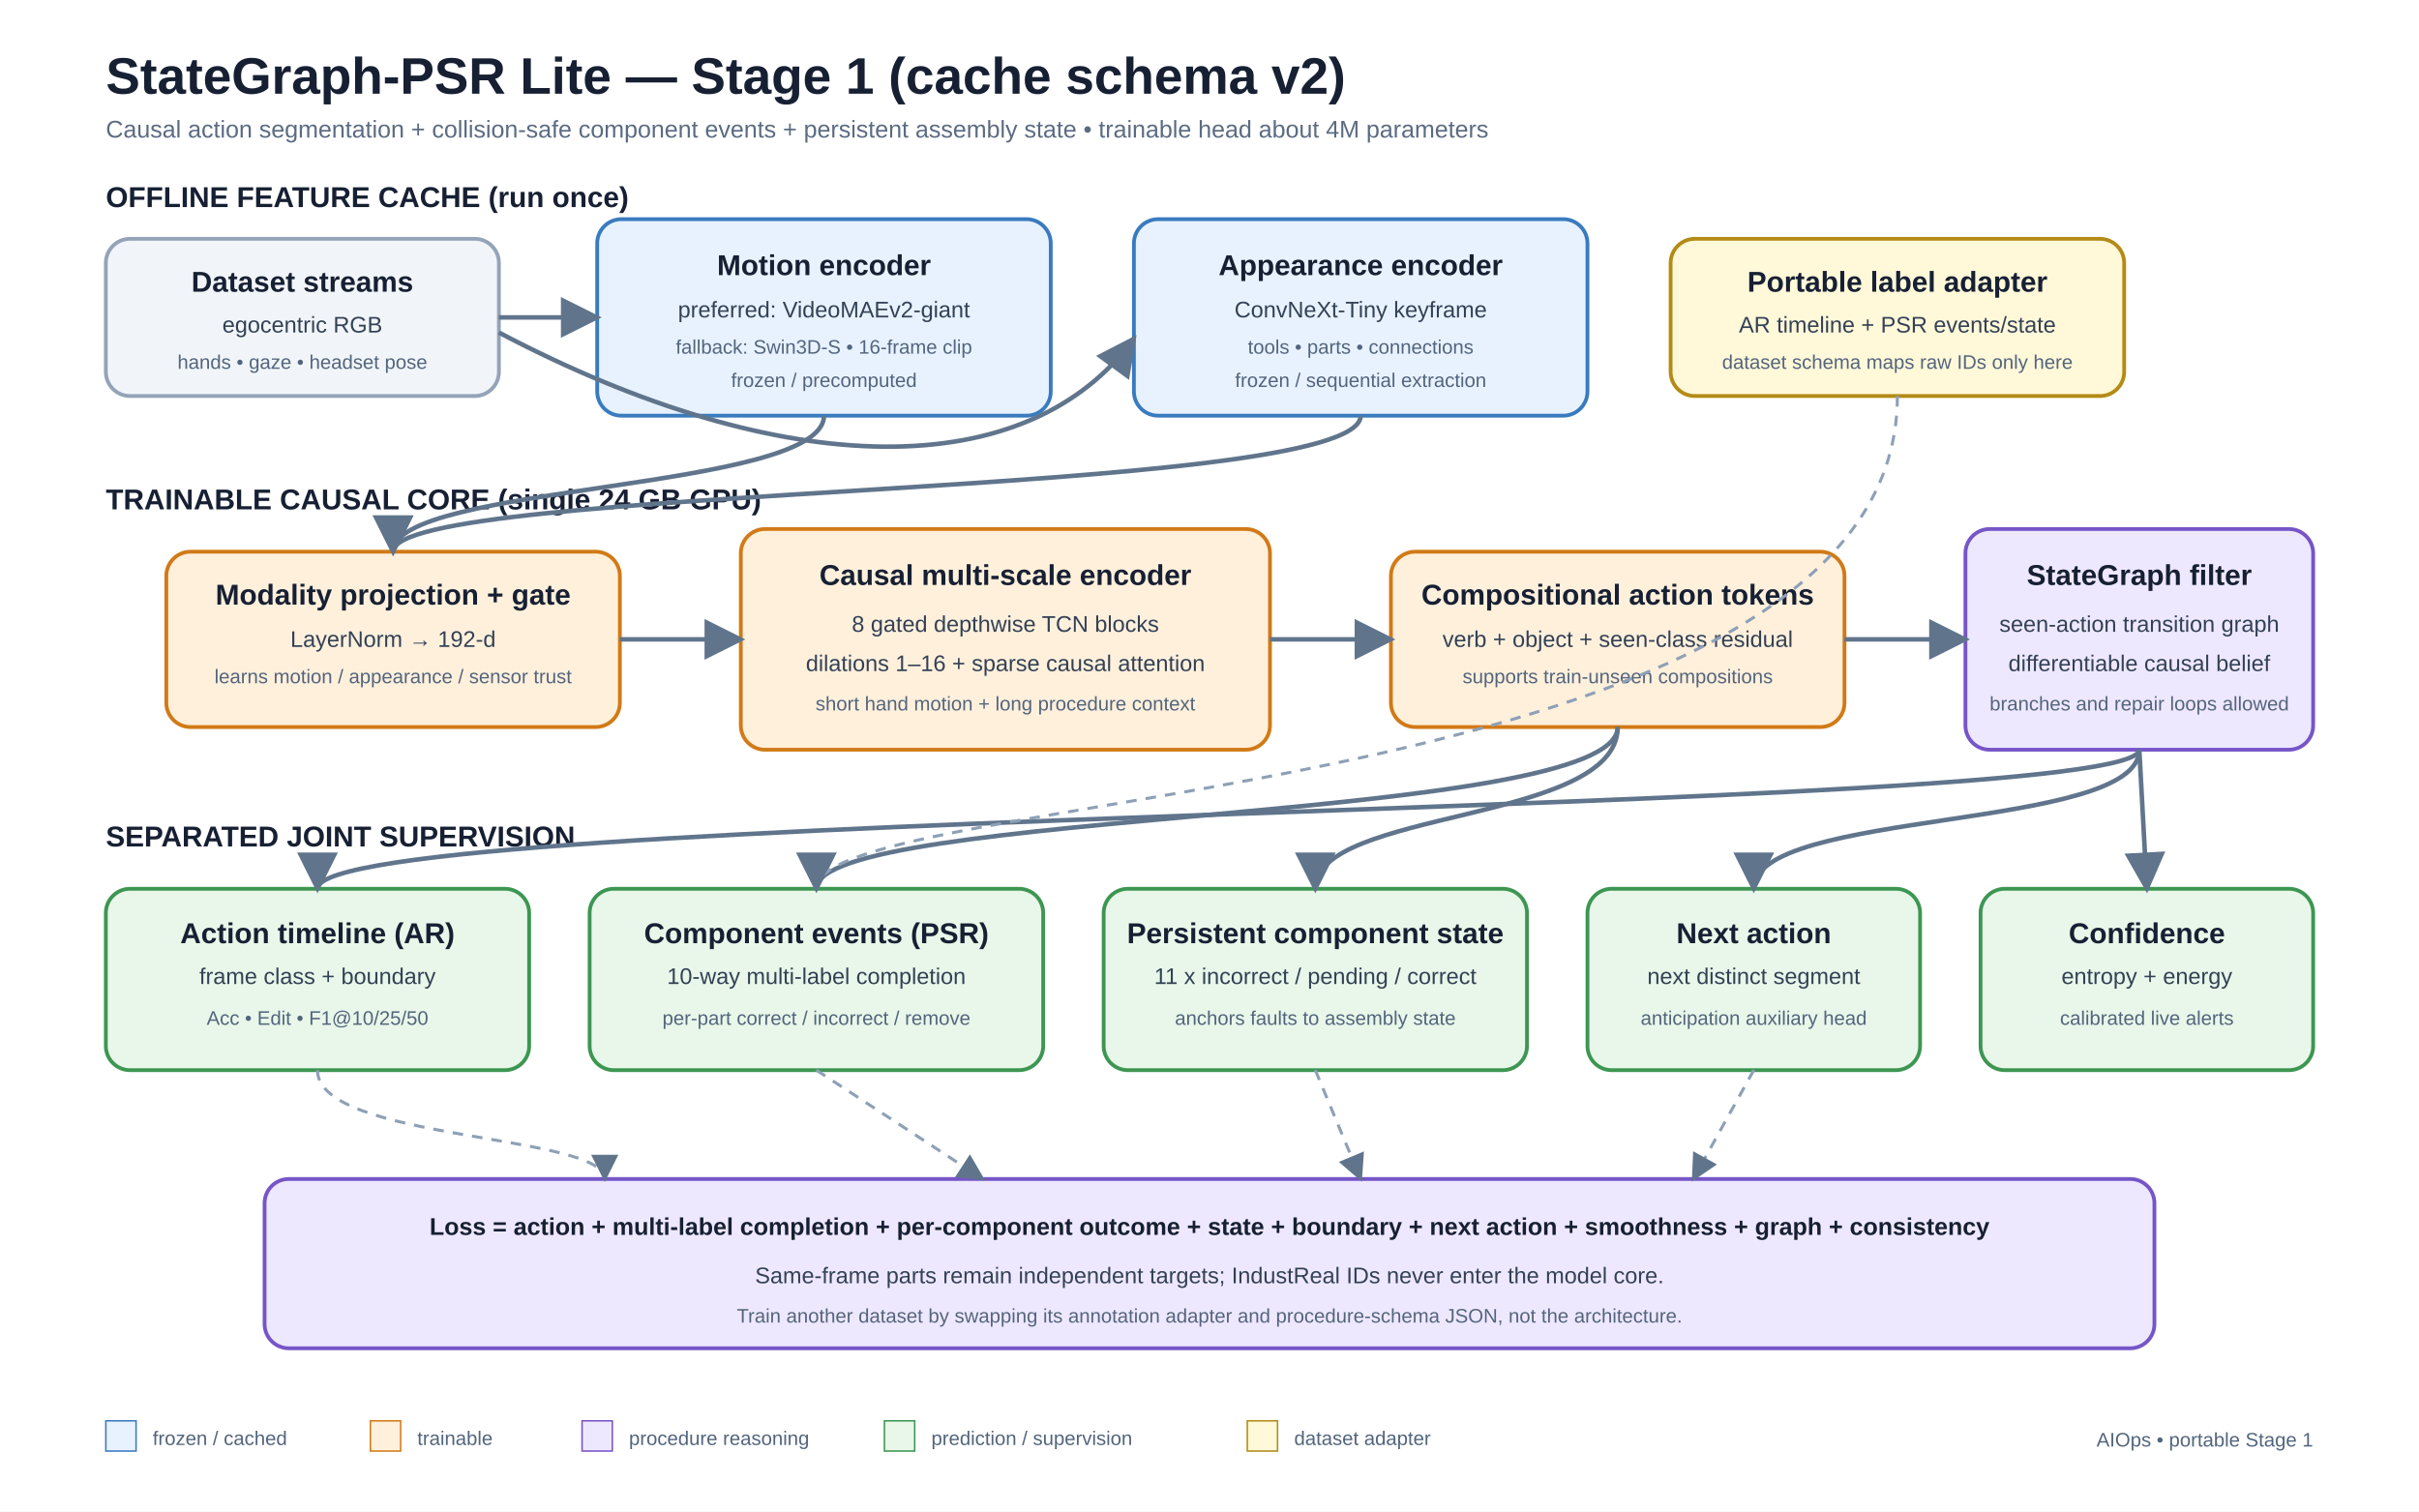
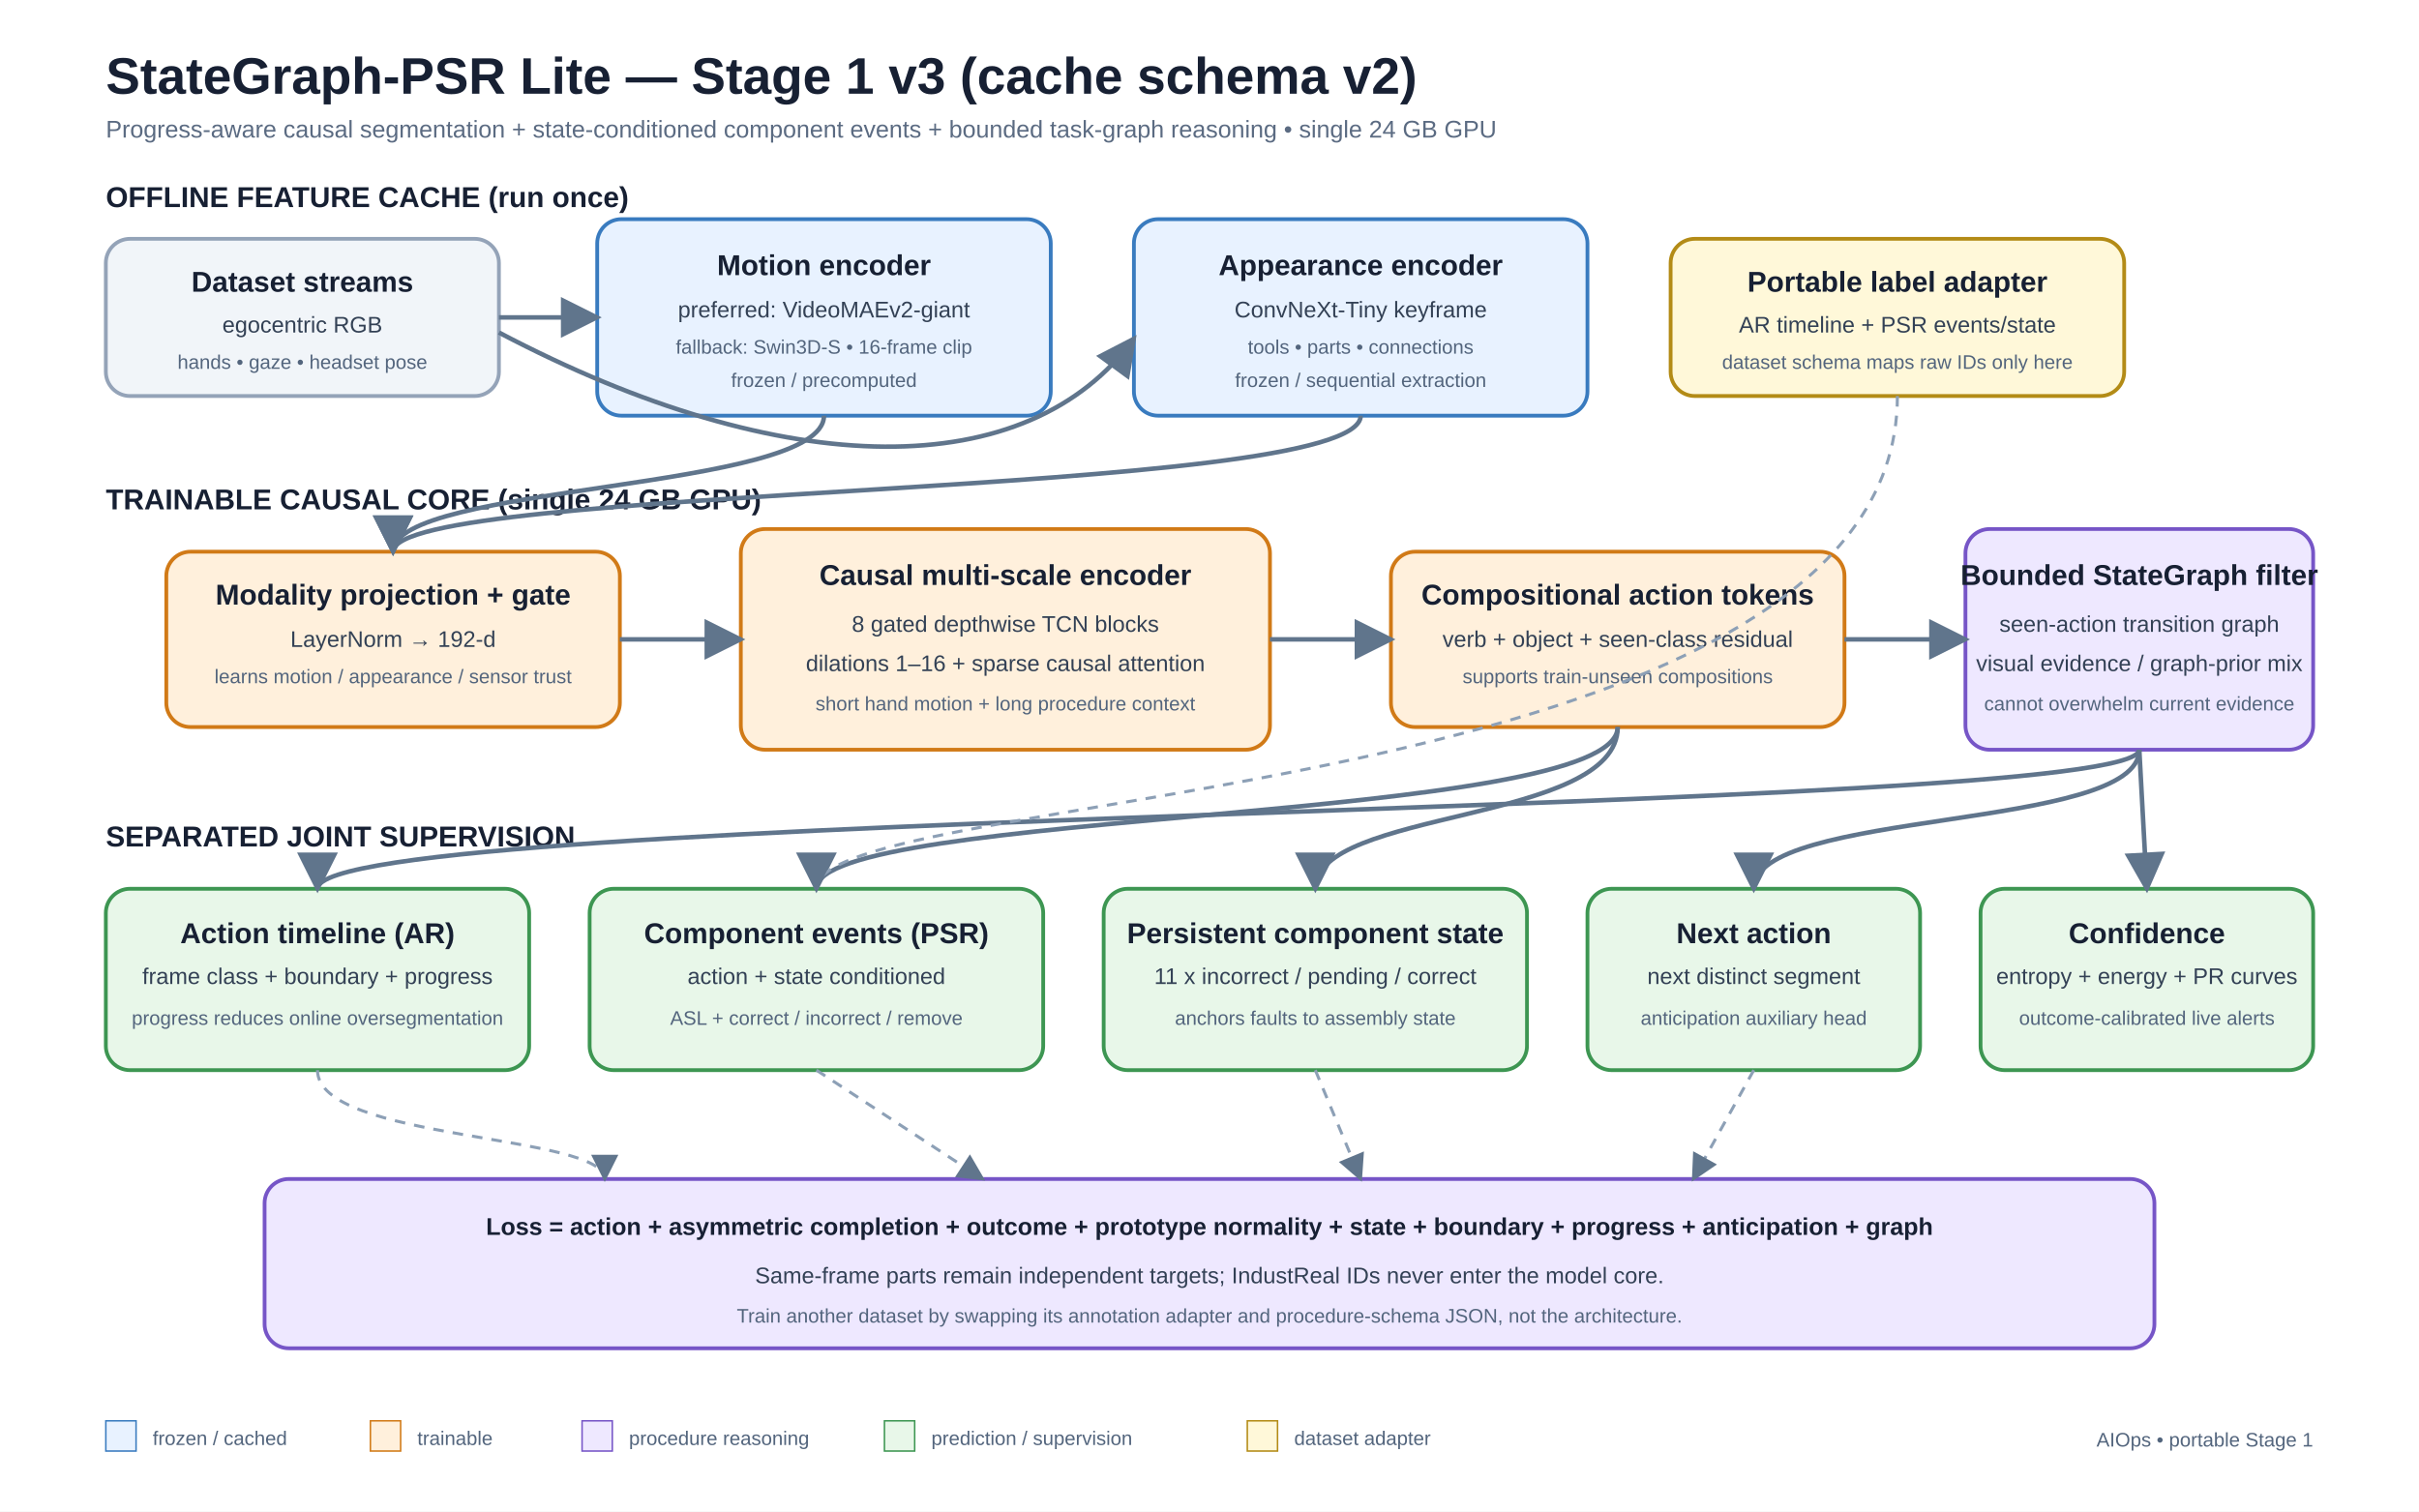
<svg xmlns="http://www.w3.org/2000/svg" width="1600" height="1000" viewBox="0 0 1600 1000">
  <defs>
    <style>
      .title{font:700 34px Arial,sans-serif;fill:#172033}.sub{font:16px Arial,sans-serif;fill:#5b6b82}
      .h{font:700 19px Arial,sans-serif;fill:#172033}.t{font:15px Arial,sans-serif;fill:#334155}
      .loss{font:700 16px Arial,sans-serif;fill:#172033}.tiny{font:13px Arial,sans-serif;fill:#53657d}
      .box{stroke-width:2.5;rx:16;ry:16}.frozen{fill:#e8f2ff;stroke:#397bbf}
      .train{fill:#fff0dc;stroke:#d17a17}.graph{fill:#eee8ff;stroke:#7655c7}
      .output{fill:#e8f7e9;stroke:#3d9652}.data{fill:#f1f5f9;stroke:#94a3b8}
      .schema{fill:#fff8d9;stroke:#b38b16}.arrow{stroke:#60758c;stroke-width:3;fill:none;marker-end:url(#a)}
      .dash{stroke:#8da0b6;stroke-width:2;stroke-dasharray:7 6;fill:none;marker-end:url(#a)}
    </style>
    <marker id="a" markerWidth="9" markerHeight="9" refX="8" refY="4.5" orient="auto">
      <path d="M0,0 L9,4.5 L0,9 z" fill="#60758c" />
    </marker>
  </defs>
  <rect width="1600" height="1000" fill="#fff" />
-   <text x="70" y="62" class="title">StateGraph-PSR Lite — Stage 1 (cache schema v2)</text>
-   <text x="70" y="91" class="sub">Causal action segmentation + collision-safe component events + persistent assembly state • trainable head about 4M parameters</text>
+   <text x="70" y="62" class="title">StateGraph-PSR Lite — Stage 1 v3 (cache schema v2)</text>
+   <text x="70" y="91" class="sub">Progress-aware causal segmentation + state-conditioned component events + bounded task-graph reasoning • single 24 GB GPU</text>
  <text x="70" y="137" class="h">OFFLINE FEATURE CACHE (run once)</text>
  <rect x="70" y="158" width="260" height="104" class="box data" />
  <text x="200" y="193" text-anchor="middle" class="h">Dataset streams</text>
  <text x="200" y="220" text-anchor="middle" class="t">egocentric RGB</text>
  <text x="200" y="244" text-anchor="middle" class="tiny">hands • gaze • headset pose</text>
  <rect x="395" y="145" width="300" height="130" class="box frozen" />
  <text x="545" y="182" text-anchor="middle" class="h">Motion encoder</text>
  <text x="545" y="210" text-anchor="middle" class="t">preferred: VideoMAEv2-giant</text>
  <text x="545" y="234" text-anchor="middle" class="tiny">fallback: Swin3D-S • 16-frame clip</text>
  <text x="545" y="256" text-anchor="middle" class="tiny">frozen / precomputed</text>
  <rect x="750" y="145" width="300" height="130" class="box frozen" />
  <text x="900" y="182" text-anchor="middle" class="h">Appearance encoder</text>
  <text x="900" y="210" text-anchor="middle" class="t">ConvNeXt-Tiny keyframe</text>
  <text x="900" y="234" text-anchor="middle" class="tiny">tools • parts • connections</text>
  <text x="900" y="256" text-anchor="middle" class="tiny">frozen / sequential extraction</text>
  <rect x="1105" y="158" width="300" height="104" class="box schema" />
  <text x="1255" y="193" text-anchor="middle" class="h">Portable label adapter</text>
  <text x="1255" y="220" text-anchor="middle" class="t">AR timeline + PSR events/state</text>
  <text x="1255" y="244" text-anchor="middle" class="tiny">dataset schema maps raw IDs only here</text>
  <path d="M330 210 L395 210" class="arrow" />
  <path d="M330 220 C520 320 680 320 750 224" class="arrow" />
  <text x="70" y="337" class="h">TRAINABLE CAUSAL CORE (single 24 GB GPU)</text>
  <rect x="110" y="365" width="300" height="116" class="box train" />
  <text x="260" y="400" text-anchor="middle" class="h">Modality projection + gate</text>
  <text x="260" y="428" text-anchor="middle" class="t">LayerNorm → 192-d</text>
  <text x="260" y="452" text-anchor="middle" class="tiny">learns motion / appearance / sensor trust</text>
  <path d="M545 275 C545 325 260 320 260 365" class="arrow" />
  <path d="M900 275 C900 330 260 320 260 365" class="arrow" />
  <rect x="490" y="350" width="350" height="146" class="box train" />
  <text x="665" y="387" text-anchor="middle" class="h">Causal multi-scale encoder</text>
  <text x="665" y="418" text-anchor="middle" class="t">8 gated depthwise TCN blocks</text>
  <text x="665" y="444" text-anchor="middle" class="t">dilations 1–16 + sparse causal attention</text>
  <text x="665" y="470" text-anchor="middle" class="tiny">short hand motion + long procedure context</text>
  <path d="M410 423 L490 423" class="arrow" />
  <rect x="920" y="365" width="300" height="116" class="box train" />
  <text x="1070" y="400" text-anchor="middle" class="h">Compositional action tokens</text>
  <text x="1070" y="428" text-anchor="middle" class="t">verb + object + seen-class residual</text>
  <text x="1070" y="452" text-anchor="middle" class="tiny">supports train-unseen compositions</text>
  <path d="M840 423 L920 423" class="arrow" />
  <rect x="1300" y="350" width="230" height="146" class="box graph" />
-   <text x="1415" y="387" text-anchor="middle" class="h">StateGraph filter</text>
+   <text x="1415" y="387" text-anchor="middle" class="h">Bounded StateGraph filter</text>
  <text x="1415" y="418" text-anchor="middle" class="t">seen-action transition graph</text>
-   <text x="1415" y="444" text-anchor="middle" class="t">differentiable causal belief</text>
-   <text x="1415" y="470" text-anchor="middle" class="tiny">branches and repair loops allowed</text>
+   <text x="1415" y="444" text-anchor="middle" class="t">visual evidence / graph-prior mix</text>
+   <text x="1415" y="470" text-anchor="middle" class="tiny">cannot overwhelm current evidence</text>
  <path d="M1220 423 L1300 423" class="arrow" />
  <text x="70" y="560" class="h">SEPARATED JOINT SUPERVISION</text>
  <rect x="70" y="588" width="280" height="120" class="box output" />
  <text x="210" y="624" text-anchor="middle" class="h">Action timeline (AR)</text>
-   <text x="210" y="651" text-anchor="middle" class="t">frame class + boundary</text>
-   <text x="210" y="678" text-anchor="middle" class="tiny">Acc • Edit • F1@10/25/50</text>
+   <text x="210" y="651" text-anchor="middle" class="t">frame class + boundary + progress</text>
+   <text x="210" y="678" text-anchor="middle" class="tiny">progress reduces online oversegmentation</text>
  <rect x="390" y="588" width="300" height="120" class="box output" />
  <text x="540" y="624" text-anchor="middle" class="h">Component events (PSR)</text>
-   <text x="540" y="651" text-anchor="middle" class="t">10-way multi-label completion</text>
-   <text x="540" y="678" text-anchor="middle" class="tiny">per-part correct / incorrect / remove</text>
+   <text x="540" y="651" text-anchor="middle" class="t">action + state conditioned</text>
+   <text x="540" y="678" text-anchor="middle" class="tiny">ASL + correct / incorrect / remove</text>
  <rect x="730" y="588" width="280" height="120" class="box output" />
  <text x="870" y="624" text-anchor="middle" class="h">Persistent component state</text>
  <text x="870" y="651" text-anchor="middle" class="t">11 x incorrect / pending / correct</text>
  <text x="870" y="678" text-anchor="middle" class="tiny">anchors faults to assembly state</text>
  <rect x="1050" y="588" width="220" height="120" class="box output" />
  <text x="1160" y="624" text-anchor="middle" class="h">Next action</text>
  <text x="1160" y="651" text-anchor="middle" class="t">next distinct segment</text>
  <text x="1160" y="678" text-anchor="middle" class="tiny">anticipation auxiliary head</text>
  <rect x="1310" y="588" width="220" height="120" class="box output" />
  <text x="1420" y="624" text-anchor="middle" class="h">Confidence</text>
-   <text x="1420" y="651" text-anchor="middle" class="t">entropy + energy</text>
-   <text x="1420" y="678" text-anchor="middle" class="tiny">calibrated live alerts</text>
+   <text x="1420" y="651" text-anchor="middle" class="t">entropy + energy + PR curves</text>
+   <text x="1420" y="678" text-anchor="middle" class="tiny">outcome-calibrated live alerts</text>
  <path d="M1415 496 C1415 540 210 535 210 588" class="arrow" />
  <path d="M1070 481 C1070 545 540 535 540 588" class="arrow" />
  <path d="M1070 481 C1070 545 870 535 870 588" class="arrow" />
  <path d="M1415 496 C1415 550 1160 535 1160 588" class="arrow" />
  <path d="M1415 496 L1420 588" class="arrow" />
  <path d="M1255 262 C1255 535 540 520 540 588" class="dash" />
  <rect x="175" y="780" width="1250" height="112" class="box graph" />
-   <text x="800" y="817" text-anchor="middle" class="loss">Loss = action + multi-label completion + per-component outcome + state + boundary + next action + smoothness + graph + consistency</text>
+   <text x="800" y="817" text-anchor="middle" class="loss">Loss = action + asymmetric completion + outcome + prototype normality + state + boundary + progress + anticipation + graph</text>
  <text x="800" y="849" text-anchor="middle" class="t">Same-frame parts remain independent targets; IndustReal IDs never enter the model core.</text>
  <text x="800" y="875" text-anchor="middle" class="tiny">Train another dataset by swapping its annotation adapter and procedure-schema JSON, not the architecture.</text>
  <path d="M210 708 C210 755 400 750 400 780" class="dash" />
  <path d="M540 708 L650 780" class="dash" />
  <path d="M870 708 L900 780" class="dash" />
  <path d="M1160 708 L1120 780" class="dash" />
  <rect x="70" y="940" width="20" height="20" class="frozen" />
  <text x="101" y="956" class="tiny">frozen / cached</text>
  <rect x="245" y="940" width="20" height="20" class="train" />
  <text x="276" y="956" class="tiny">trainable</text>
  <rect x="385" y="940" width="20" height="20" class="graph" />
  <text x="416" y="956" class="tiny">procedure reasoning</text>
  <rect x="585" y="940" width="20" height="20" class="output" />
  <text x="616" y="956" class="tiny">prediction / supervision</text>
  <rect x="825" y="940" width="20" height="20" class="schema" />
  <text x="856" y="956" class="tiny">dataset adapter</text>
  <text x="1530" y="957" text-anchor="end" class="tiny">AIOps • portable Stage 1</text>
</svg>
